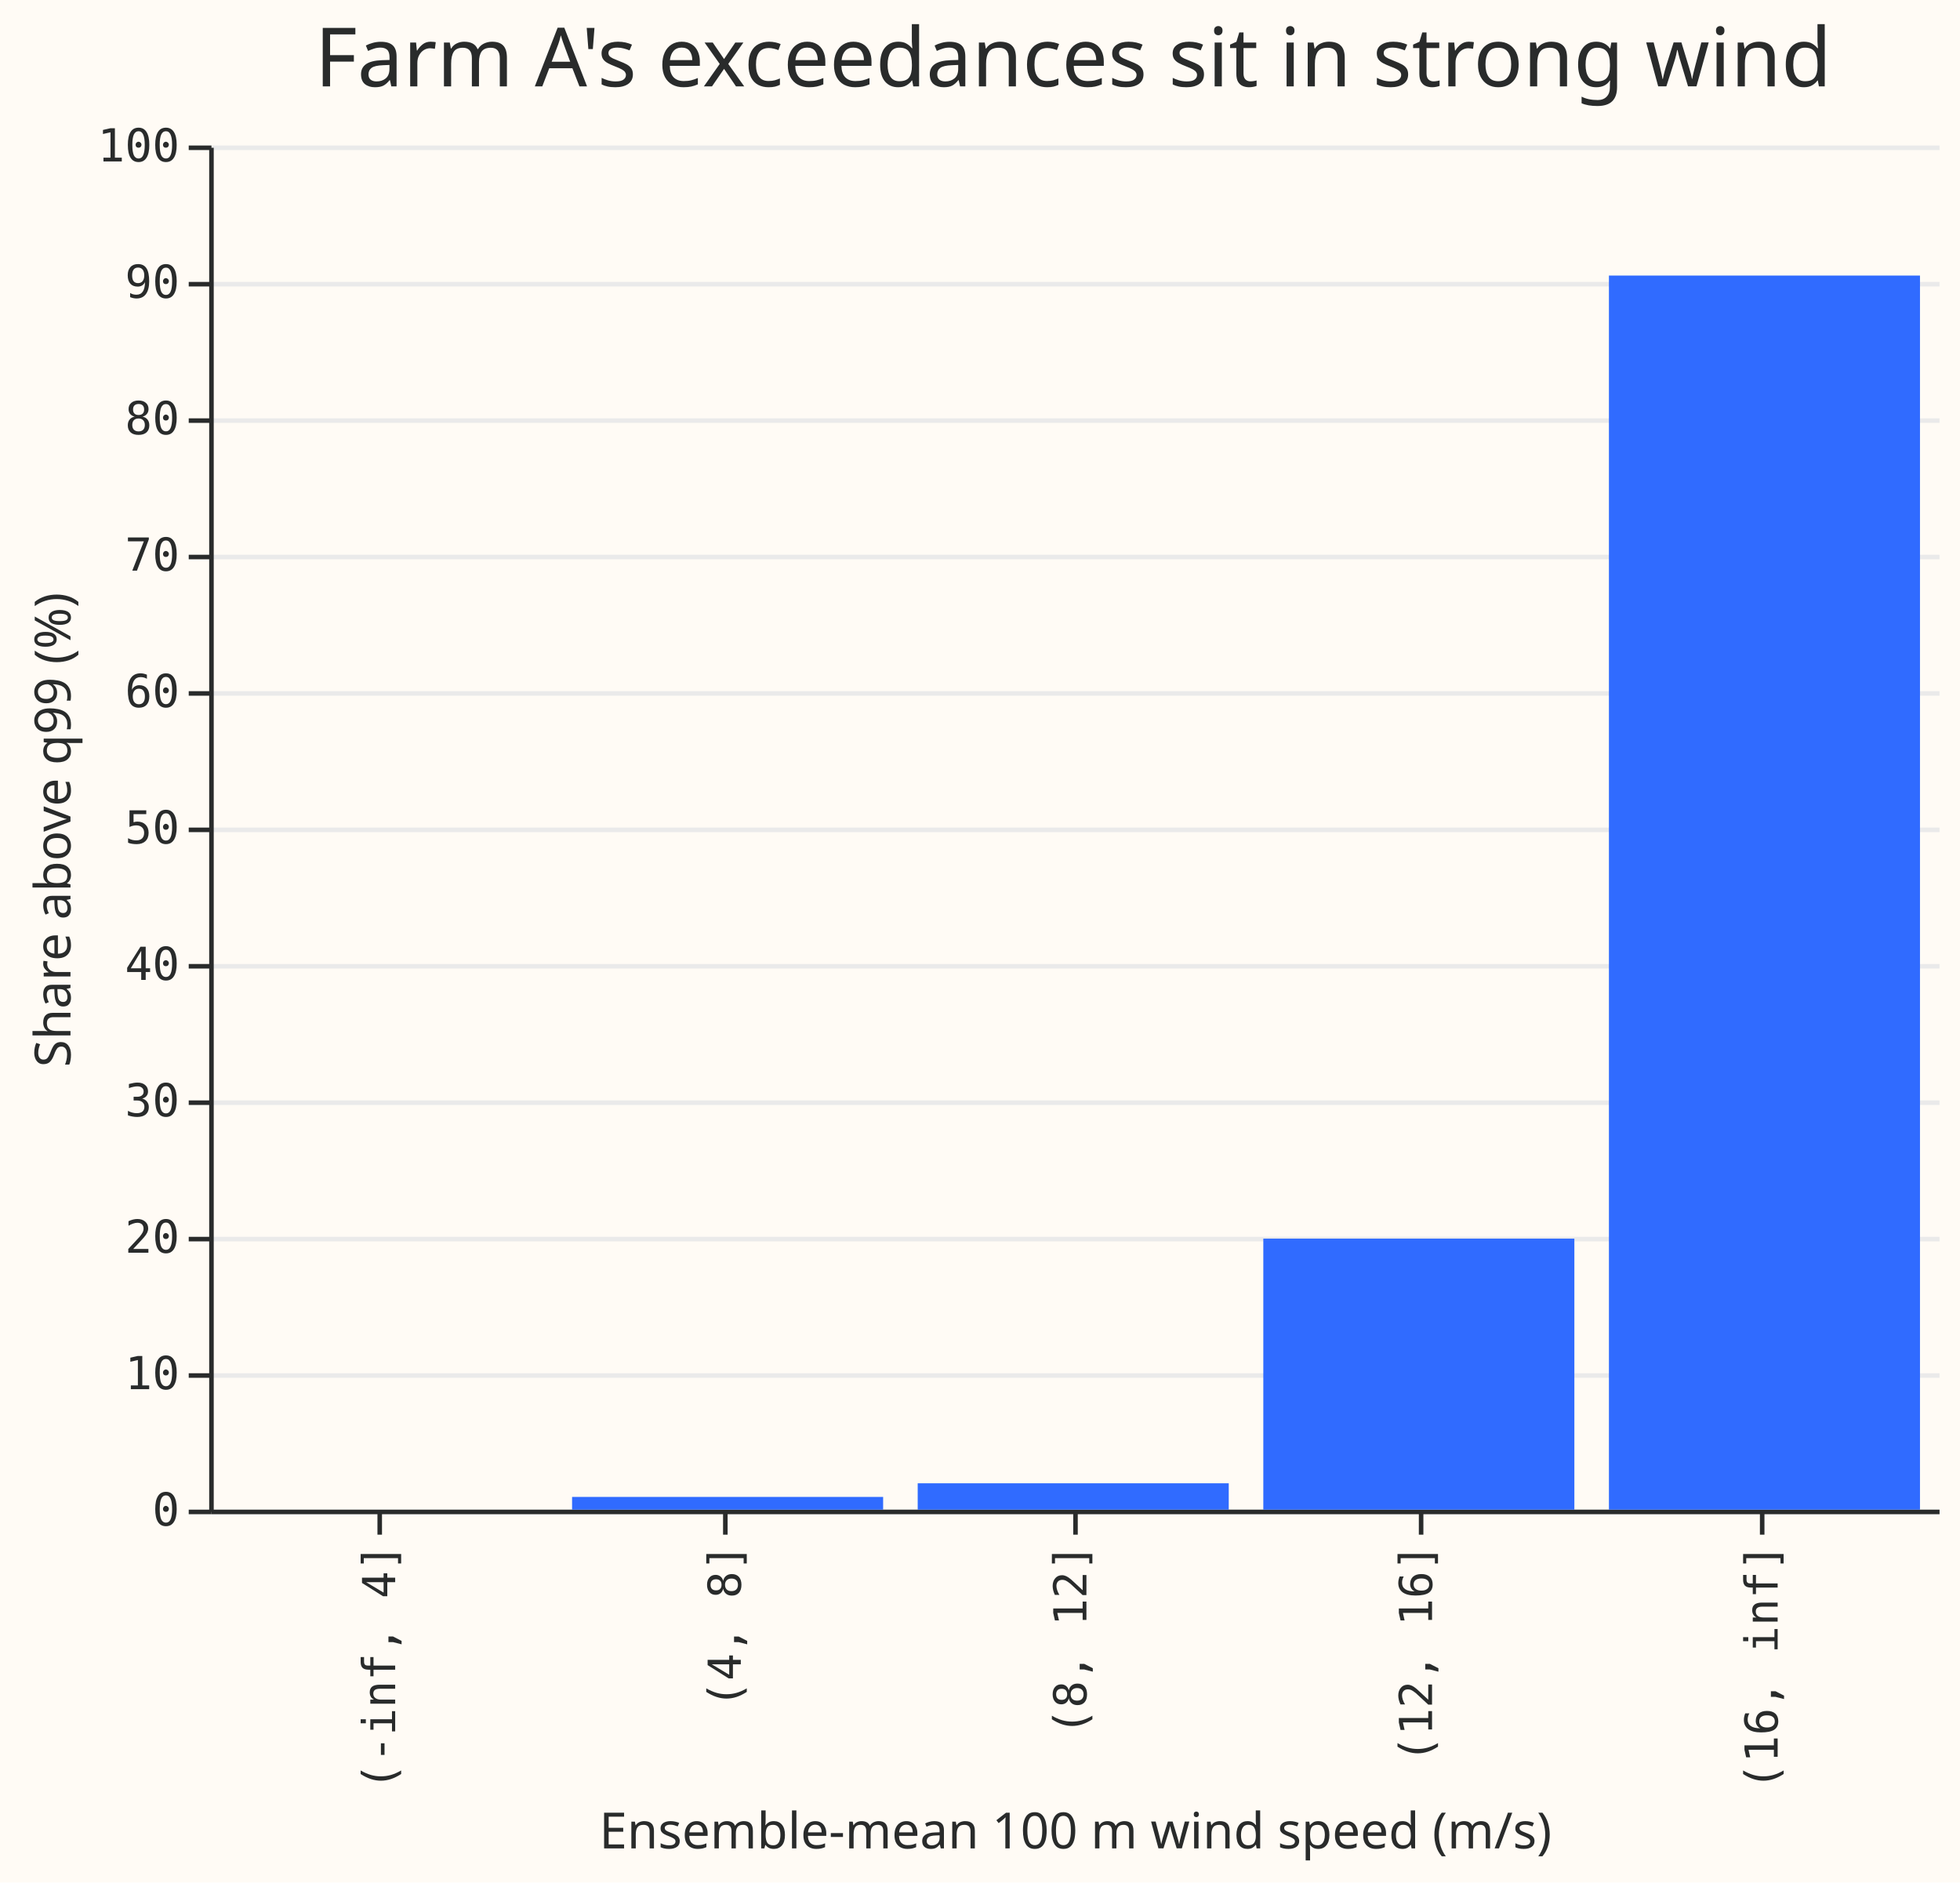
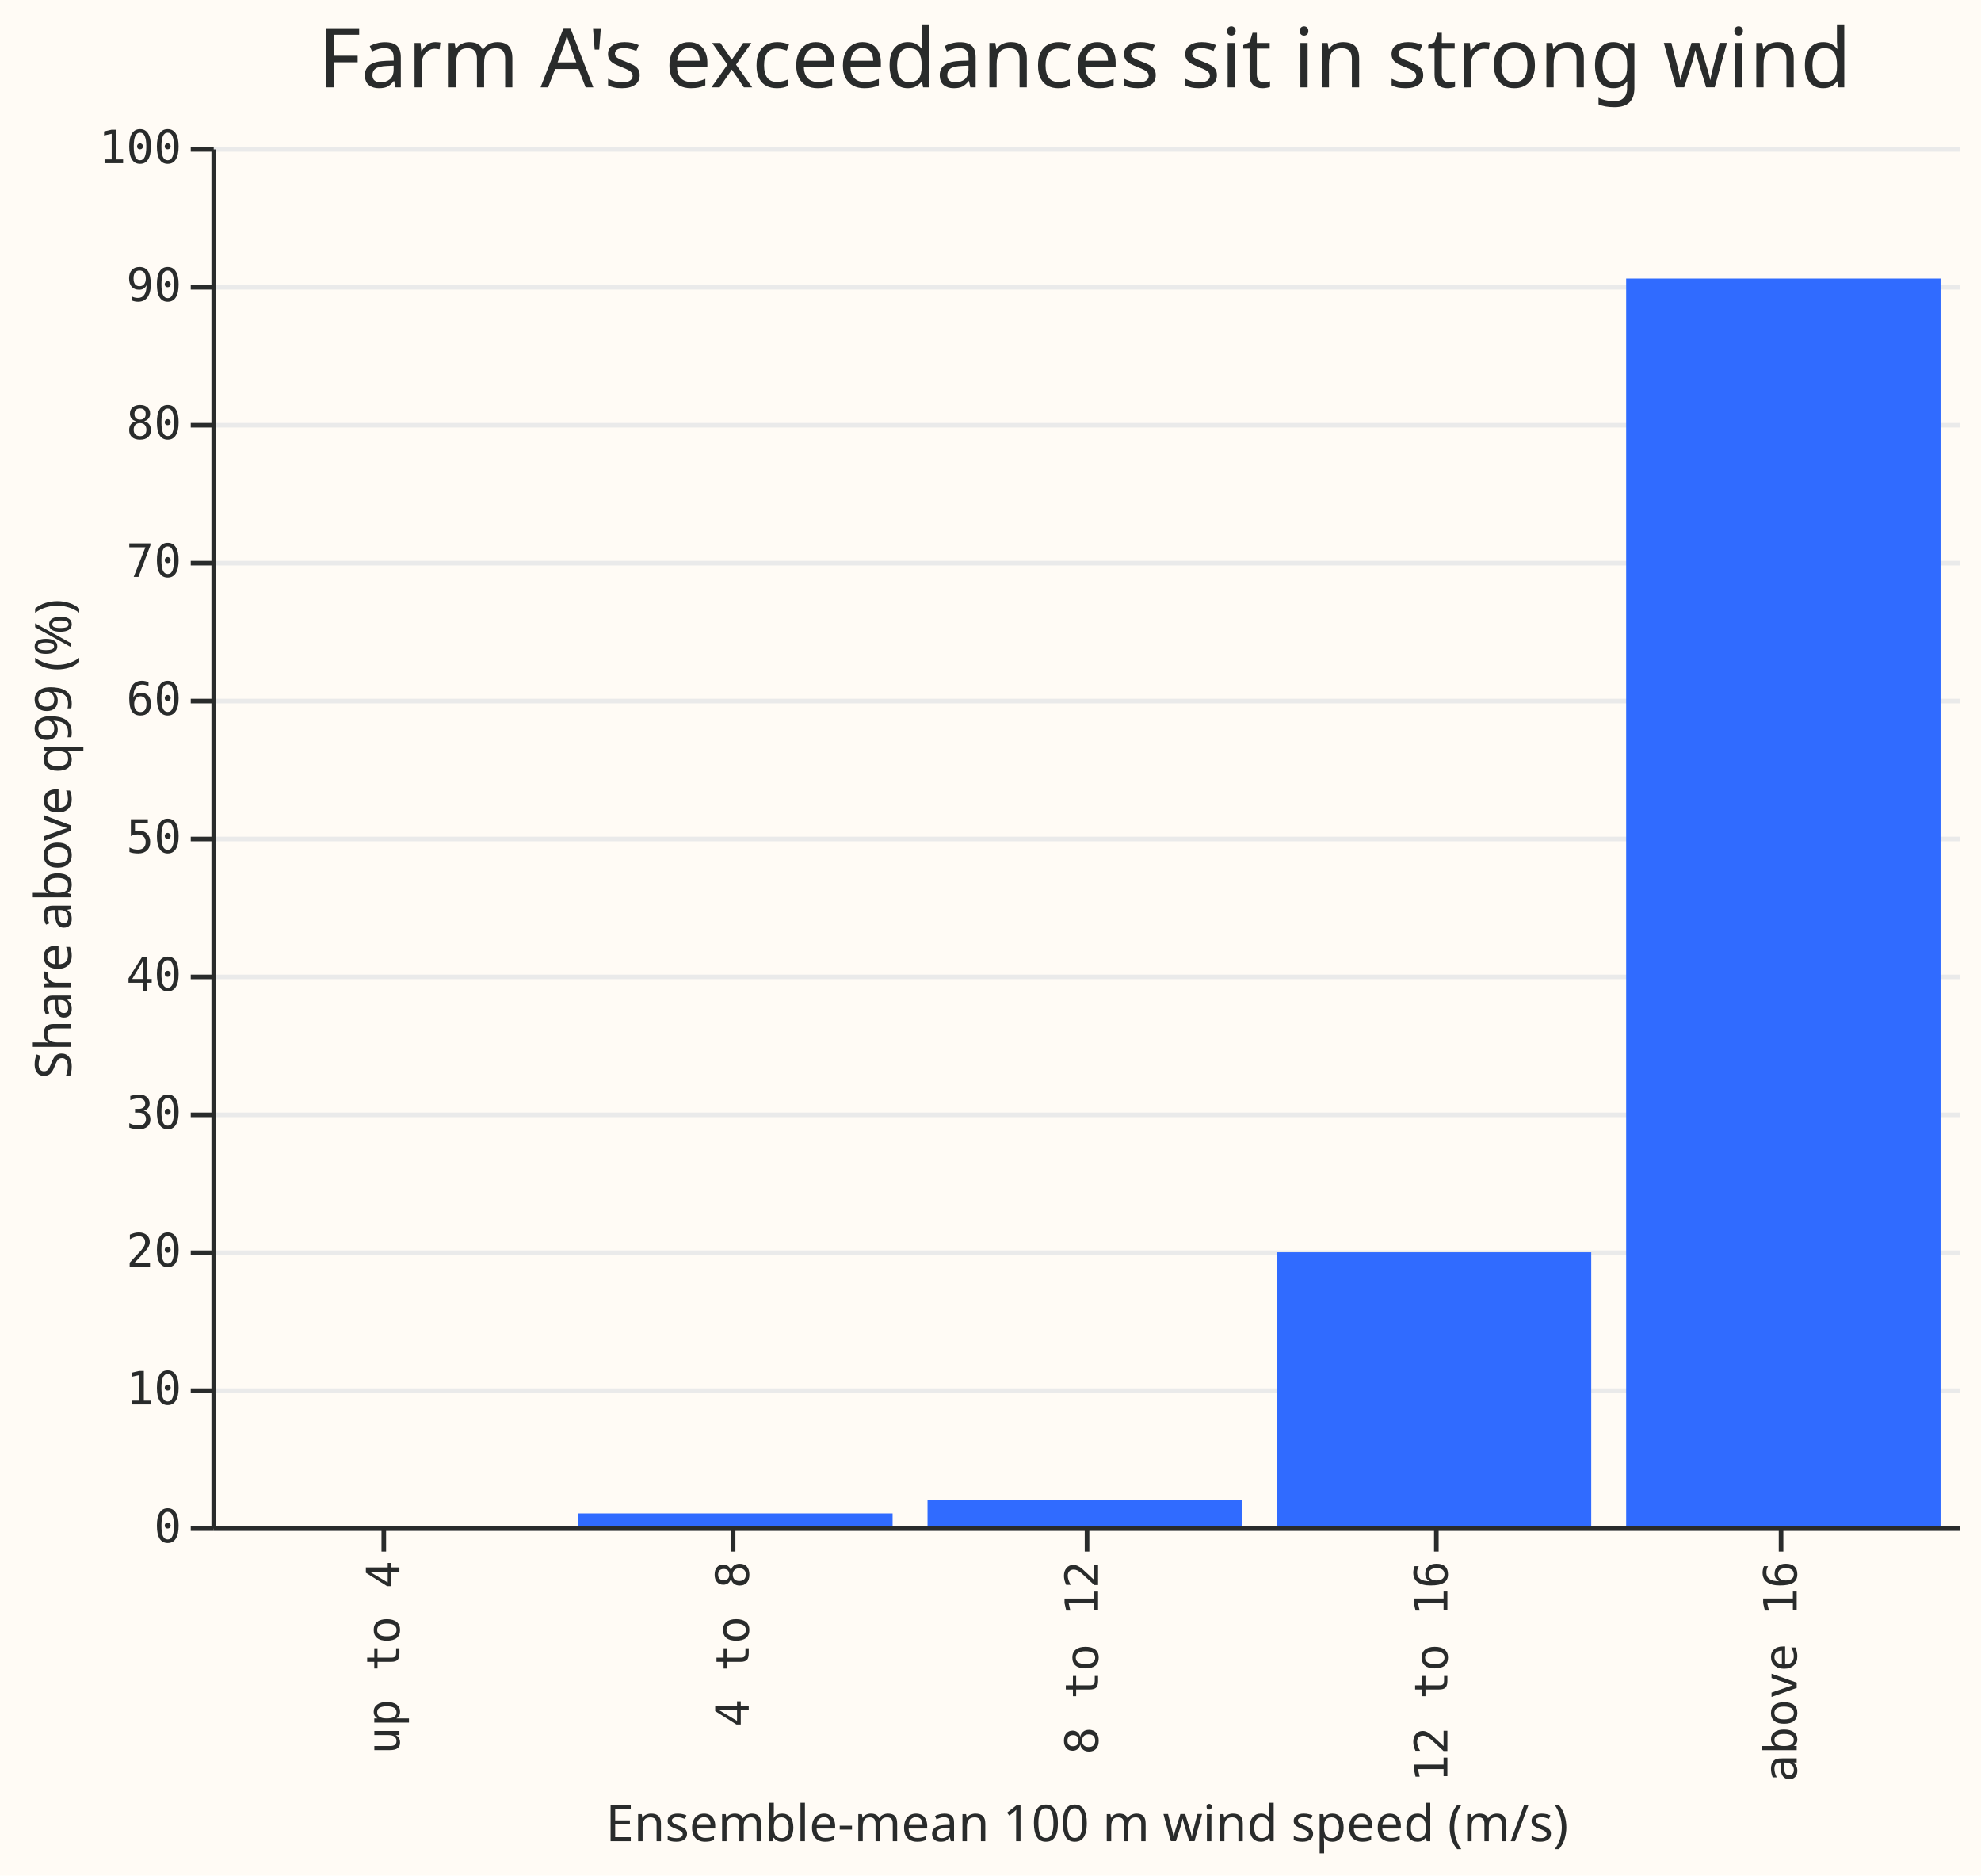
- <svg xmlns="http://www.w3.org/2000/svg" width="431" height="414" class="marks" viewBox="0 0 431 414">
-   <path fill="#fffbf5" d="M0 0h431v414H0z" />
+ <svg xmlns="http://www.w3.org/2000/svg" width="431" height="408" class="marks" viewBox="0 0 431 408">
+   <path fill="#fffbf5" d="M0 0h431v408H0z" />
  <g fill="none" stroke-miterlimit="10" aria-roledescription="group mark container" class="mark-group role-frame root">
    <path fill="#fffbf5" d="M46.5 32.5h380v300h-380Z" aria-hidden="true" class="background" />
    <g aria-hidden="true" class="mark-group role-axis">
      <path stroke="#eaeaea" d="M46.5 332.5h380m-380-30h380m-380-30h380m-380-30h380m-380-30h380m-380-30h380m-380-30h380m-380-30h380m-380-30h380m-380-30h380m-380-30h380" class="mark-rule role-axis-grid" pointer-events="none" />
    </g>
-     <g aria-label="X-axis titled 'Ensemble-mean 100 m wind speed (m/s)' for a discrete scale with 5 values: (-inf, 4], (4, 8], (8, 12], (12, 16], (16, inf]" aria-roledescription="axis" class="mark-group role-axis" pointer-events="none">
+     <g aria-label="X-axis titled 'Ensemble-mean 100 m wind speed (m/s)' for a discrete scale with 5 values: up to 4, 4 to 8, 8 to 12, 12 to 16, above 16" aria-roledescription="axis" class="mark-group role-axis" pointer-events="none">
      <path stroke="#292b2b" d="M83.5 332.5v5m76-5v5m77-5v5m76-5v5m75-5v5" class="mark-rule role-axis-tick" />
      <g fill="#292b2b" class="mark-text role-axis-label" font-family="Matter Semi Mono, Roboto Mono, monospace" font-size="10" text-anchor="end">
-         <text transform="rotate(-90 213.2 126.3)">(-inf, 4]</text>
-         <text transform="rotate(-90 251.2 88.3)">(4, 8]</text>
-         <text transform="rotate(-90 289.2 50.3)">(8, 12]</text>
-         <text transform="rotate(-90 327.2 12.3)">(12, 16]</text>
-         <text transform="rotate(-90 365.2 -25.7)">(16, inf]</text>
+         <text transform="rotate(-90 213.2 126.3)">up to 4</text>
+         <text transform="rotate(-90 251.2 88.3)">4 to 8</text>
+         <text transform="rotate(-90 289.2 50.3)">8 to 12</text>
+         <text transform="rotate(-90 327.2 12.3)">12 to 16</text>
+         <text transform="rotate(-90 365.2 -25.7)">above 16</text>
      </g>
      <path stroke="#292b2b" d="M46.5 332.5h380" class="mark-rule role-axis-domain" />
-       <text fill="#292b2b" class="mark-text role-axis-title" font-family="Matter XH, DM Sans, sans-serif" font-size="11" text-anchor="middle" transform="translate(236.5 406.5)">Ensemble-mean 100 m wind speed (m/s)</text>
+       <text fill="#292b2b" class="mark-text role-axis-title" font-family="Matter XH, DM Sans, sans-serif" font-size="11" text-anchor="middle" transform="translate(236.5 400.5)">Ensemble-mean 100 m wind speed (m/s)</text>
    </g>
    <g aria-label="Y-axis titled 'Share above q99 (%)' for a linear scale with values from 0 to 100" aria-roledescription="axis" class="mark-group role-axis" pointer-events="none">
      <path stroke="#292b2b" d="M46.5 332.5h-5m5-30h-5m5-30h-5m5-30h-5m5-30h-5m5-30h-5m5-30h-5m5-30h-5m5-30h-5m5-30h-5m5-30h-5" class="mark-rule role-axis-tick" />
      <g fill="#292b2b" class="mark-text role-axis-label" font-family="Matter Semi Mono, Roboto Mono, monospace" font-size="10" text-anchor="end">
        <text transform="translate(39.5 335.5)">0</text>
        <text transform="translate(39.5 305.5)">10</text>
        <text transform="translate(39.5 275.5)">20</text>
        <text transform="translate(39.5 245.5)">30</text>
        <text transform="translate(39.5 215.5)">40</text>
        <text transform="translate(39.5 185.5)">50</text>
        <text transform="translate(39.5 155.5)">60</text>
        <text transform="translate(39.5 125.5)">70</text>
        <text transform="translate(39.5 95.5)">80</text>
        <text transform="translate(39.5 65.5)">90</text>
        <text transform="translate(39.5 35.5)">100</text>
      </g>
      <path stroke="#292b2b" d="M46.5 332.5v-300" class="mark-rule role-axis-domain" />
      <text fill="#292b2b" class="mark-text role-axis-title" font-family="Matter XH, DM Sans, sans-serif" font-size="11" text-anchor="middle" transform="rotate(-90 99 83.5)">Share above q99 (%)</text>
    </g>
    <g fill="#306bff" aria-roledescription="rect mark container" class="mark-rect role-mark marks">
-       <path d="M49.8 332h68.4z" aria-label="Ensemble-mean 100 m wind speed (m/s): (-inf, 4]; Share above q99 (%): 0" aria-roledescription="bar" />
-       <path d="M277.8 272.4h68.4V332h-68.4Z" aria-label="Ensemble-mean 100 m wind speed (m/s): (12, 16]; Share above q99 (%): 19.8564593301" aria-roledescription="bar" />
-       <path d="M353.8 60.6h68.4V332h-68.4Z" aria-label="Ensemble-mean 100 m wind speed (m/s): (16, inf]; Share above q99 (%): 90.4761904762" aria-roledescription="bar" />
-       <path d="M125.8 329.2h68.4v2.8h-68.4Z" aria-label="Ensemble-mean 100 m wind speed (m/s): (4, 8]; Share above q99 (%): 0.921498739459" aria-roledescription="bar" />
-       <path d="M201.8 326.2h68.4v5.8h-68.4Z" aria-label="Ensemble-mean 100 m wind speed (m/s): (8, 12]; Share above q99 (%): 1.9429645879" aria-roledescription="bar" />
+       <path d="M49.8 332h68.4z" aria-label="Ensemble-mean 100 m wind speed (m/s): up to 4; Share above q99 (%): 0" aria-roledescription="bar" />
+       <path d="M277.8 272.4h68.4V332h-68.4Z" aria-label="Ensemble-mean 100 m wind speed (m/s): 12 to 16; Share above q99 (%): 19.8564593301" aria-roledescription="bar" />
+       <path d="M353.8 60.6h68.4V332h-68.4Z" aria-label="Ensemble-mean 100 m wind speed (m/s): above 16; Share above q99 (%): 90.4761904762" aria-roledescription="bar" />
+       <path d="M125.8 329.2h68.4v2.8h-68.4Z" aria-label="Ensemble-mean 100 m wind speed (m/s): 4 to 8; Share above q99 (%): 0.921498739459" aria-roledescription="bar" />
+       <path d="M201.8 326.2h68.4v5.8h-68.4Z" aria-label="Ensemble-mean 100 m wind speed (m/s): 8 to 12; Share above q99 (%): 1.9429645879" aria-roledescription="bar" />
    </g>
    <g class="mark-group role-title">
      <text fill="#292b2b" aria-label="Title text 'Farm A's exceedances sit in strong wind'" aria-roledescription="title" class="mark-text role-title-text" font-family="Matter XH, DM Sans, sans-serif" font-size="18" pointer-events="none" text-anchor="middle" transform="translate(236 19)">Farm A's exceedances sit in strong wind</text>
    </g>
  </g>
</svg>
